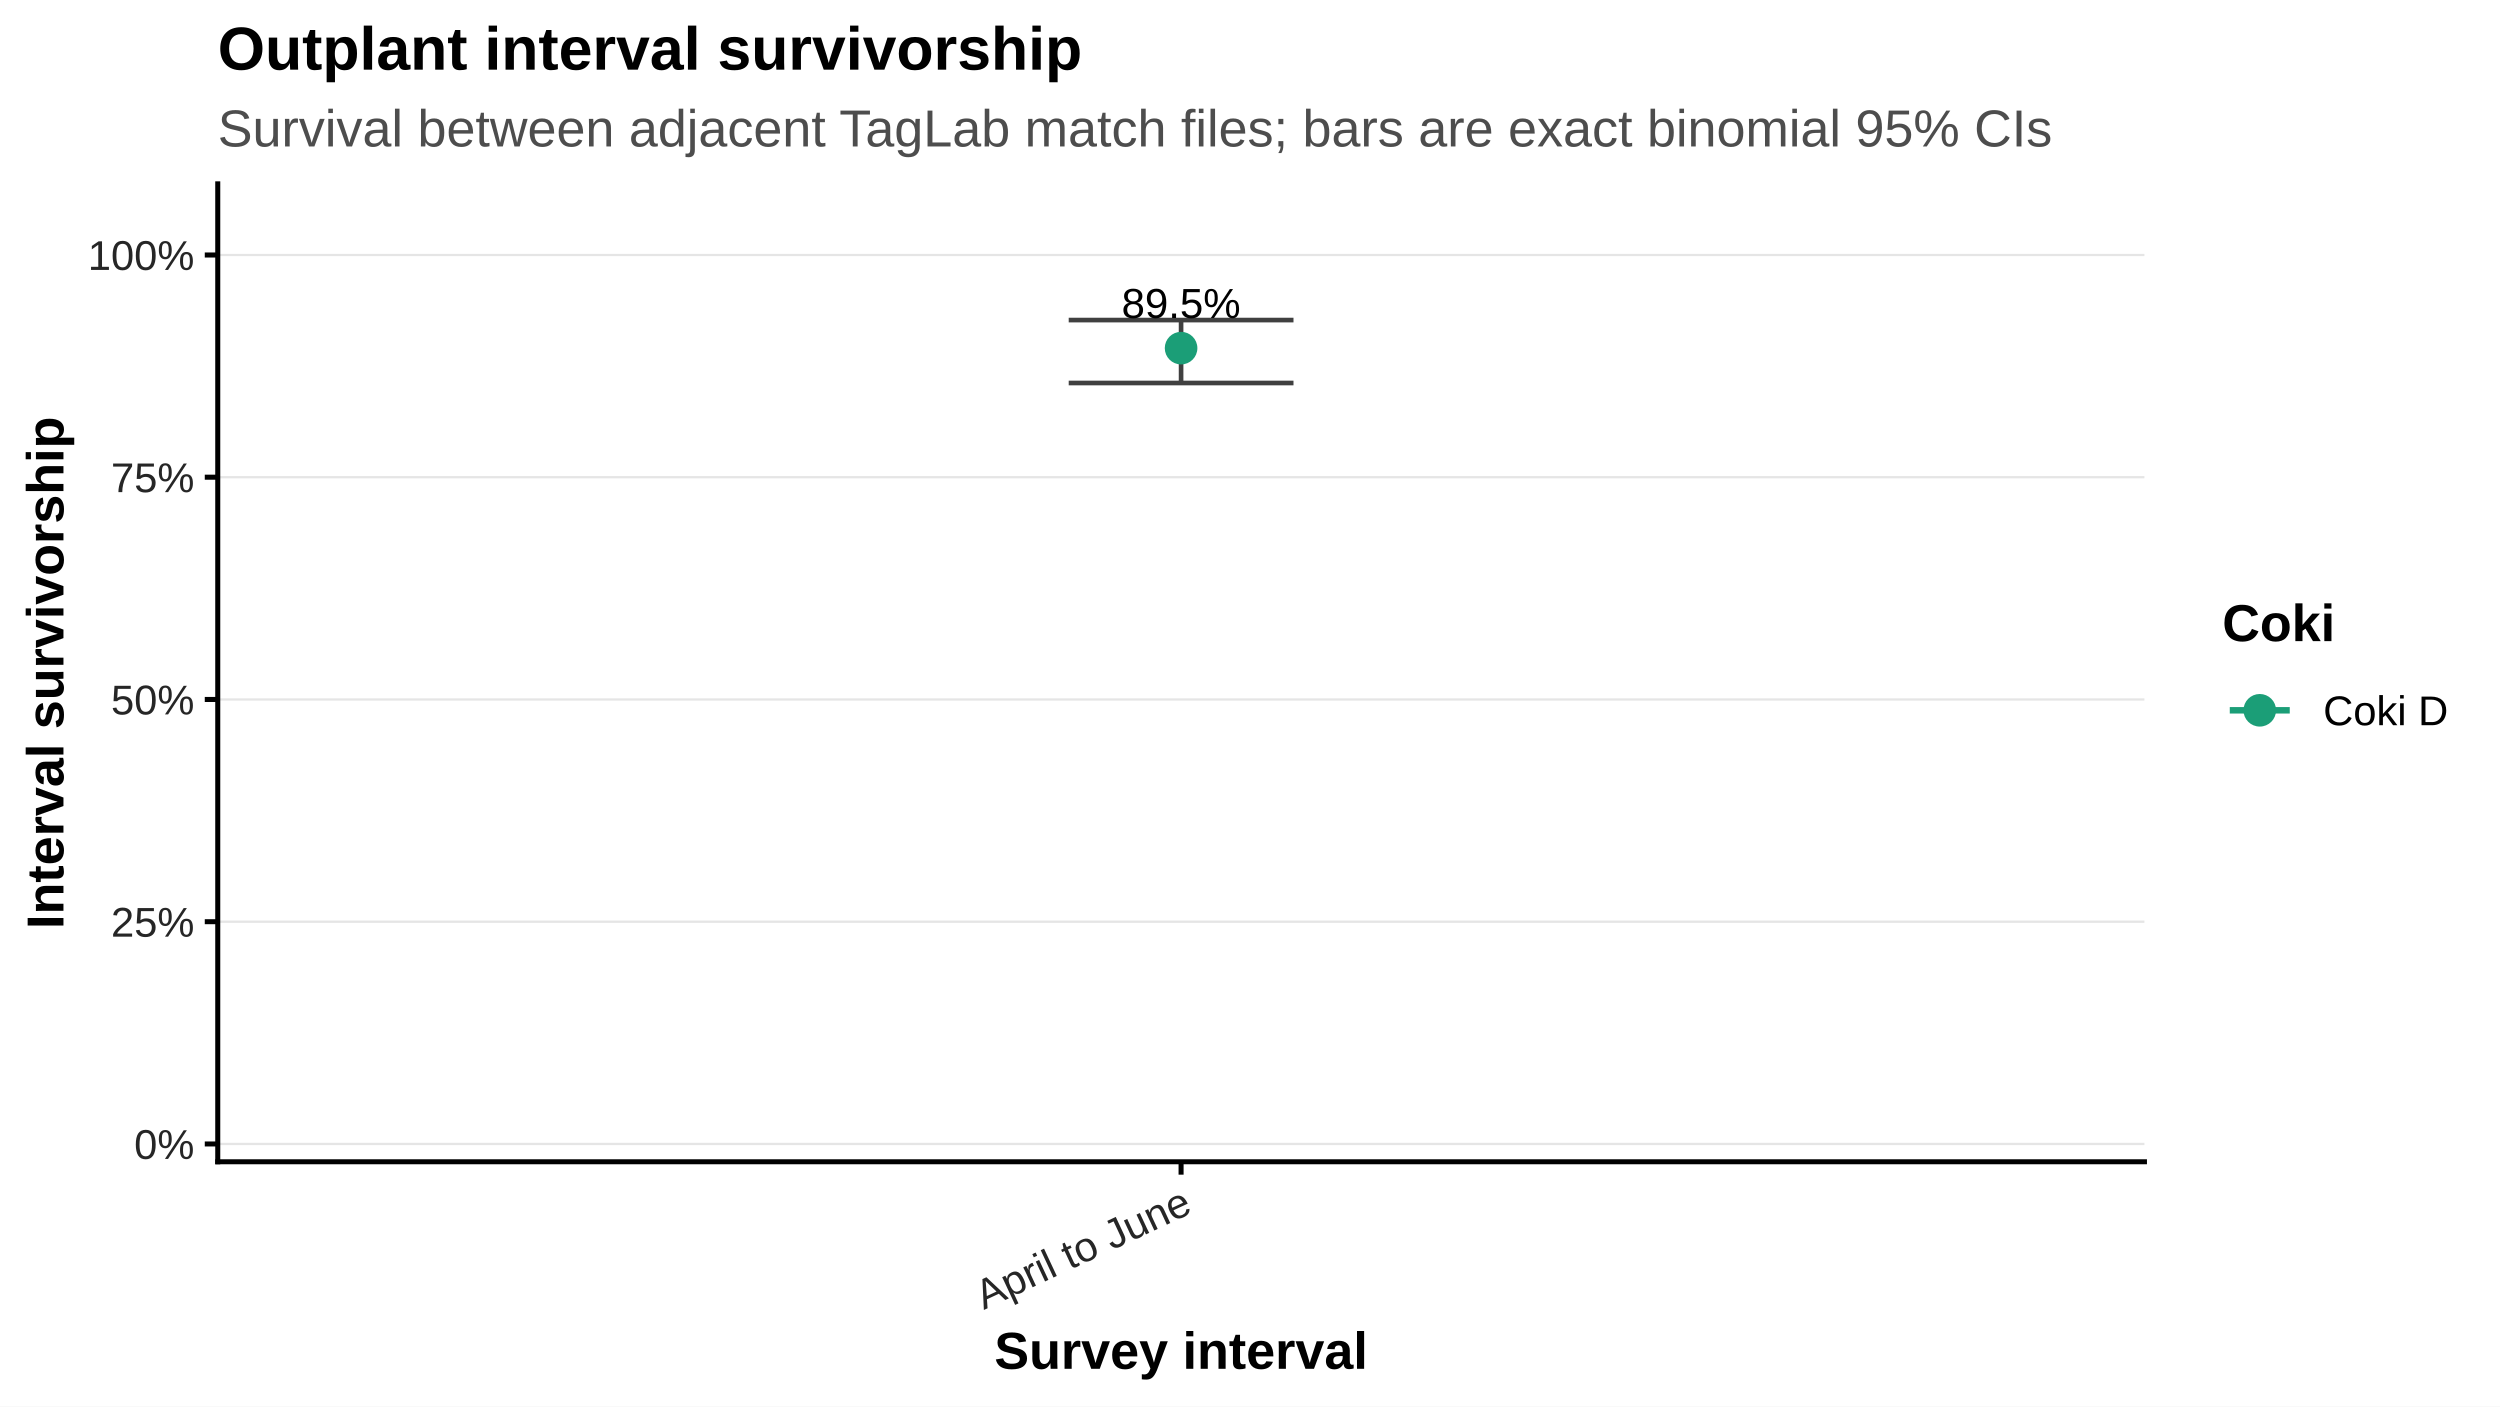
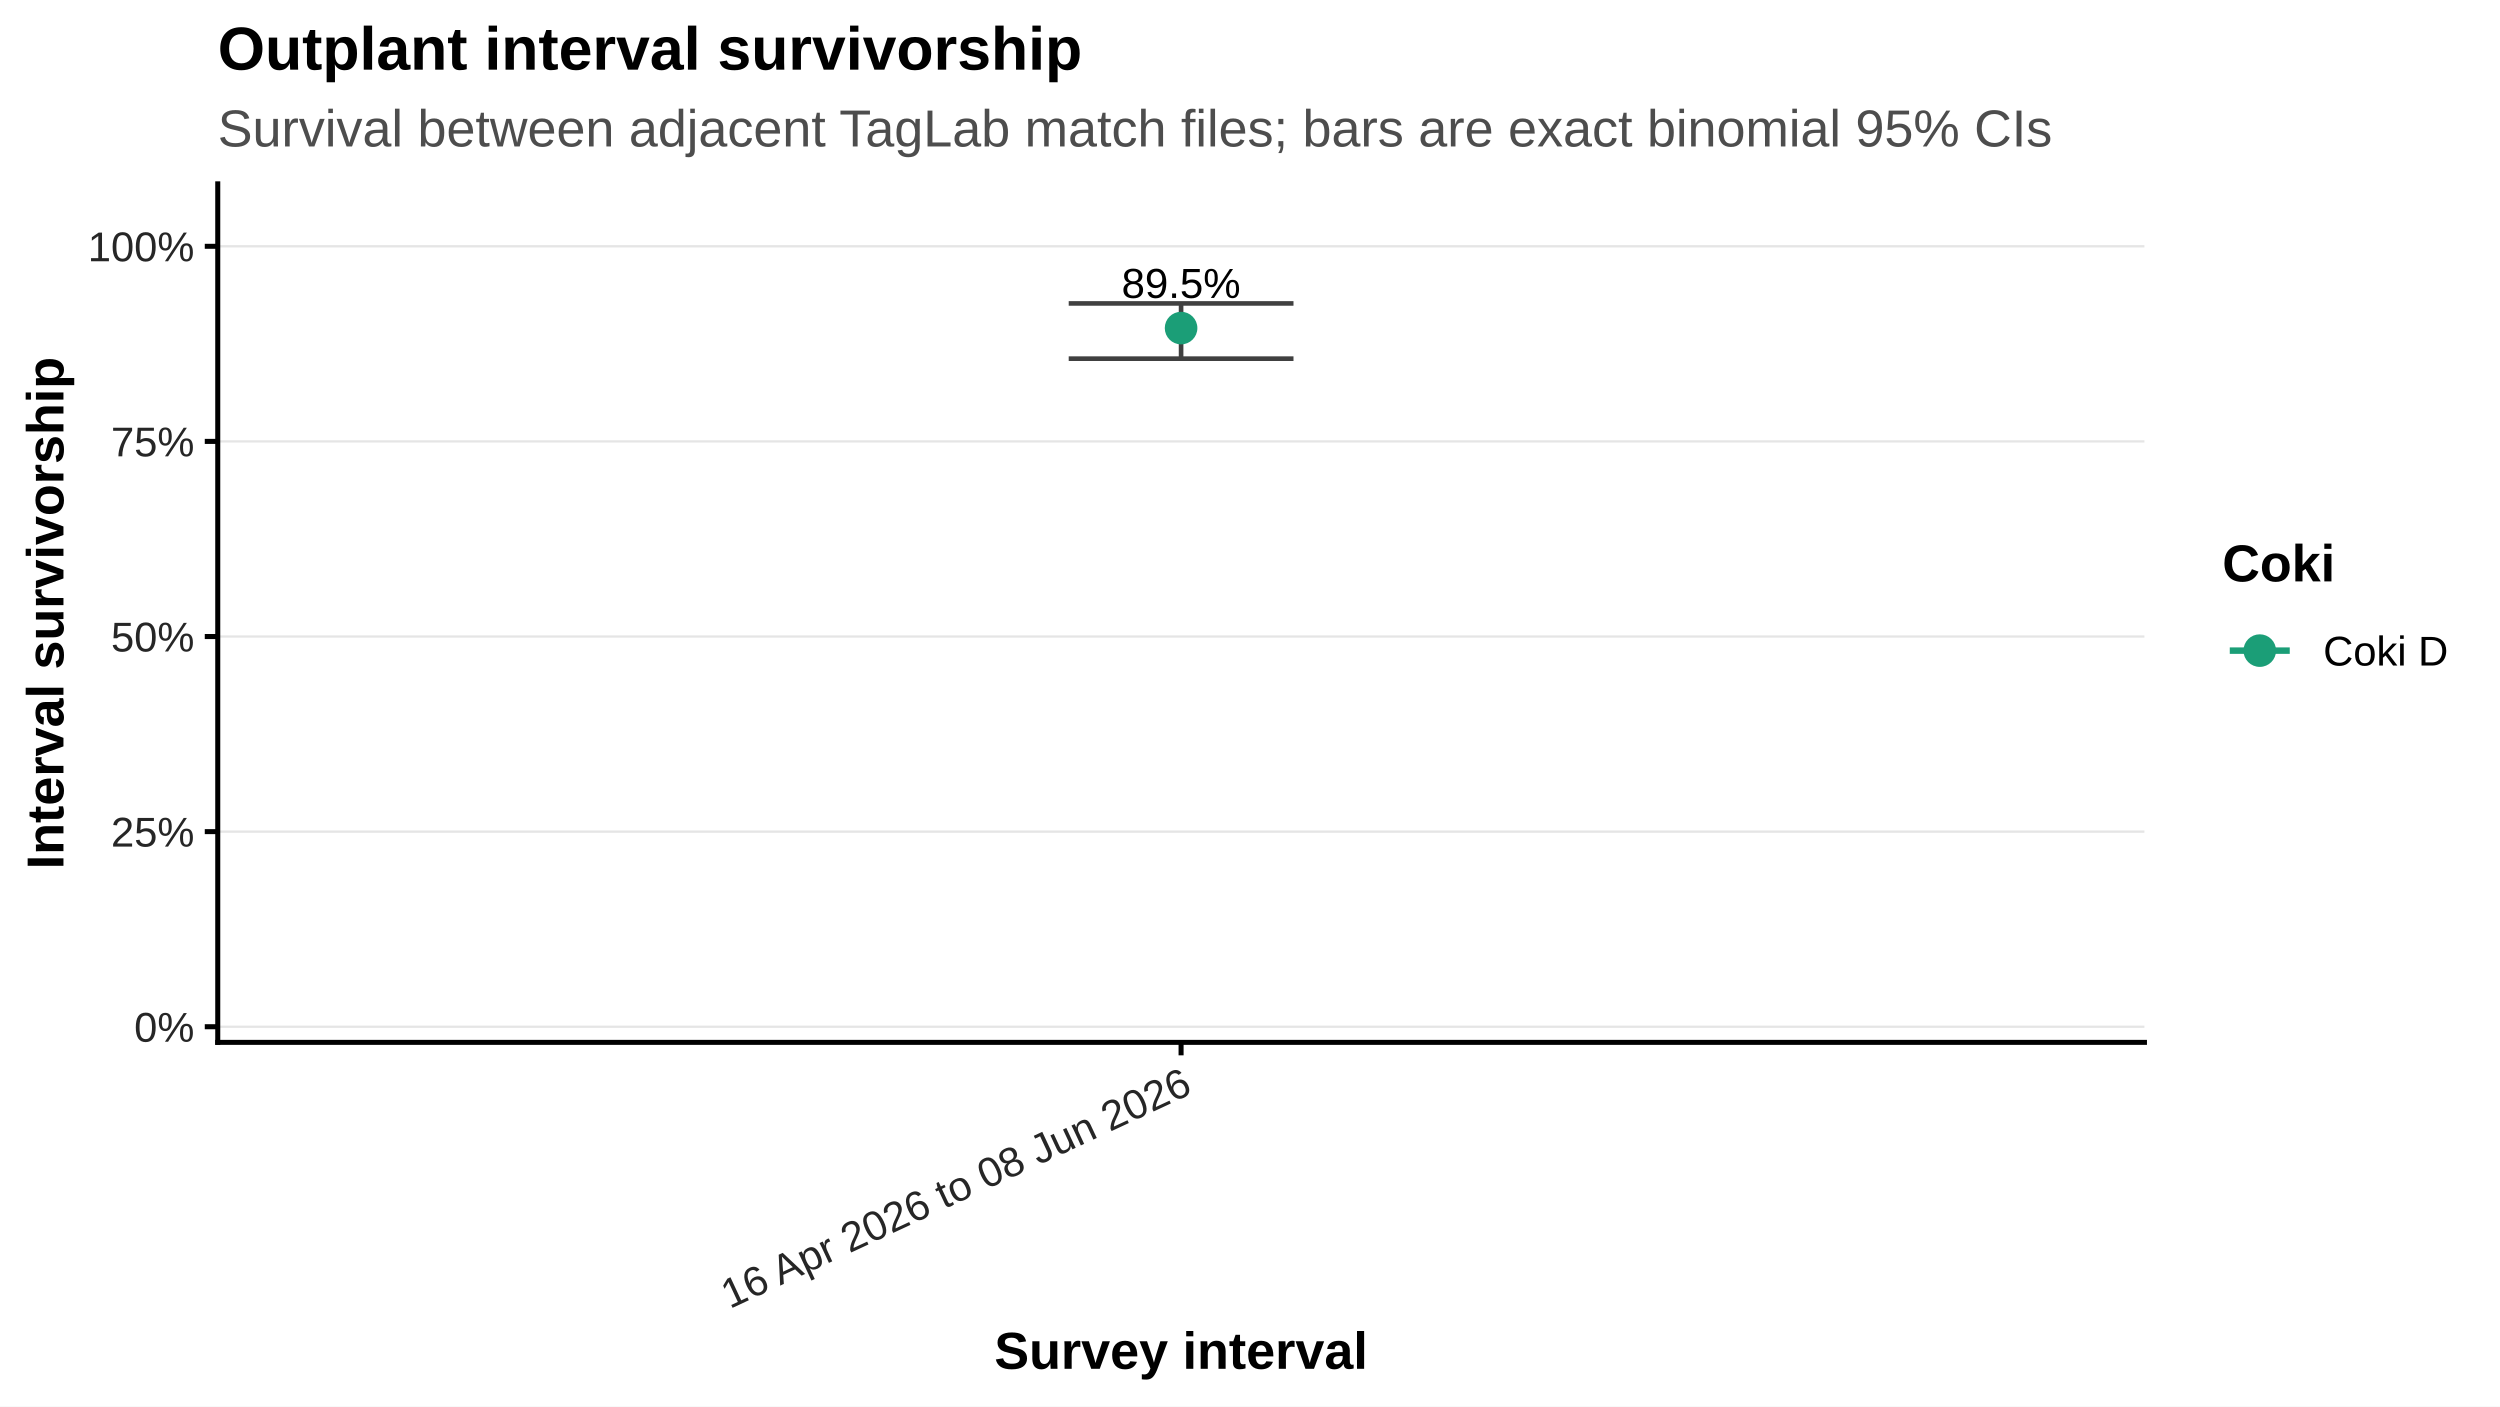
<svg xmlns="http://www.w3.org/2000/svg" class="svglite" width="576.00pt" height="324.00pt" viewBox="0 0 576.00 324.00">
  <defs>
    <style type="text/css">
    .svglite line, .svglite polyline, .svglite polygon, .svglite path, .svglite rect, .svglite circle {
      fill: none;
      stroke: #000000;
      stroke-linecap: round;
      stroke-linejoin: round;
      stroke-miterlimit: 10.00;
    }
    .svglite text {
      white-space: pre;
    }
  </style>
  </defs>
  <rect width="100%" height="100%" style="stroke: none; fill: #FFFFFF;" />
  <defs>
    <clipPath id="cpMC4wMHw1NzYuMDB8MC4wMHwzMjQuMDA=">
      <rect x="0.00" y="0.00" width="576.00" height="324.00" />
    </clipPath>
  </defs>
  <g clip-path="url(#cpMC4wMHw1NzYuMDB8MC4wMHwzMjQuMDA=)">
    <rect x="-0" y="0.00" width="576.00" height="324.00" style="stroke-width: 1.16; stroke: #FFFFFF; fill: #FFFFFF;" />
  </g>
  <defs>
-     <clipPath id="cpNTAuMTd8NDk0LjA4fDQyLjM2fDI2Ny42Nw==">
-       <rect x="50.17" y="42.36" width="443.90" height="225.30" />
+     <clipPath id="cpNTAuMTd8NDk0LjA4fDQyLjM2fDI0MC4xNg==">
+       <rect x="50.17" y="42.36" width="443.90" height="197.80" />
    </clipPath>
  </defs>
-   <g clip-path="url(#cpNTAuMTd8NDk0LjA4fDQyLjM2fDI2Ny42Nw==)">
-     <rect x="50.17" y="42.36" width="443.90" height="225.30" style="stroke-width: 1.16; stroke: none; fill: #FFFFFF;" />
-     <polyline points="50.17,263.57 494.08,263.57 " style="stroke-width: 0.53; stroke: #E5E5E5; stroke-linecap: butt;" />
-     <polyline points="50.17,212.36 494.08,212.36 " style="stroke-width: 0.53; stroke: #E5E5E5; stroke-linecap: butt;" />
-     <polyline points="50.17,161.16 494.08,161.16 " style="stroke-width: 0.53; stroke: #E5E5E5; stroke-linecap: butt;" />
-     <polyline points="50.17,109.95 494.08,109.95 " style="stroke-width: 0.53; stroke: #E5E5E5; stroke-linecap: butt;" />
-     <polyline points="50.17,58.75 494.08,58.75 " style="stroke-width: 0.53; stroke: #E5E5E5; stroke-linecap: butt;" />
-     <polyline points="246.23,73.74 298.02,73.74 " style="stroke-width: 1.07; stroke: #404040; stroke-linecap: butt;" />
-     <polyline points="272.12,73.74 272.12,88.24 " style="stroke-width: 1.07; stroke: #404040; stroke-linecap: butt;" />
-     <polyline points="246.23,88.24 298.02,88.24 " style="stroke-width: 1.07; stroke: #404040; stroke-linecap: butt;" />
-     <circle cx="272.12" cy="80.21" r="3.37" style="stroke-width: 0.77; stroke: #1B9E77; fill: #1B9E77;" />
-     <text x="272.12" y="73.26" text-anchor="middle" style="font-size: 9.67px; font-family: &quot;Arial&quot;;" textLength="27.42px" lengthAdjust="spacingAndGlyphs">89.5%</text>
+   <g clip-path="url(#cpNTAuMTd8NDk0LjA4fDQyLjM2fDI0MC4xNg==)">
+     <rect x="50.17" y="42.36" width="443.90" height="197.80" style="stroke-width: 1.16; stroke: none; fill: #FFFFFF;" />
+     <polyline points="50.17,236.56 494.08,236.56 " style="stroke-width: 0.53; stroke: #E5E5E5; stroke-linecap: butt;" />
+     <polyline points="50.17,191.61 494.08,191.61 " style="stroke-width: 0.53; stroke: #E5E5E5; stroke-linecap: butt;" />
+     <polyline points="50.17,146.66 494.08,146.66 " style="stroke-width: 0.53; stroke: #E5E5E5; stroke-linecap: butt;" />
+     <polyline points="50.17,101.70 494.08,101.70 " style="stroke-width: 0.53; stroke: #E5E5E5; stroke-linecap: butt;" />
+     <polyline points="50.17,56.75 494.08,56.75 " style="stroke-width: 0.53; stroke: #E5E5E5; stroke-linecap: butt;" />
+     <polyline points="246.23,69.91 298.02,69.91 " style="stroke-width: 1.07; stroke: #404040; stroke-linecap: butt;" />
+     <polyline points="272.12,69.91 272.12,82.64 " style="stroke-width: 1.07; stroke: #404040; stroke-linecap: butt;" />
+     <polyline points="246.23,82.64 298.02,82.64 " style="stroke-width: 1.07; stroke: #404040; stroke-linecap: butt;" />
+     <circle cx="272.12" cy="75.59" r="3.37" style="stroke-width: 0.77; stroke: #1B9E77; fill: #1B9E77;" />
+     <text x="272.12" y="68.64" text-anchor="middle" style="font-size: 9.67px; font-family: &quot;Arial&quot;;" textLength="27.42px" lengthAdjust="spacingAndGlyphs">89.5%</text>
  </g>
  <g clip-path="url(#cpMC4wMHw1NzYuMDB8MC4wMHwzMjQuMDA=)">
-     <polyline points="50.17,267.67 50.17,42.36 " style="stroke-width: 1.16; stroke-linecap: square;" />
-     <text x="44.79" y="267.01" text-anchor="end" style="font-size: 9.60px;fill: #262626; font-family: &quot;Arial&quot;;" textLength="13.87px" lengthAdjust="spacingAndGlyphs">0%</text>
-     <text x="44.79" y="215.81" text-anchor="end" style="font-size: 9.60px;fill: #262626; font-family: &quot;Arial&quot;;" textLength="19.20px" lengthAdjust="spacingAndGlyphs">25%</text>
-     <text x="44.79" y="164.60" text-anchor="end" style="font-size: 9.60px;fill: #262626; font-family: &quot;Arial&quot;;" textLength="19.20px" lengthAdjust="spacingAndGlyphs">50%</text>
-     <text x="44.79" y="113.39" text-anchor="end" style="font-size: 9.60px;fill: #262626; font-family: &quot;Arial&quot;;" textLength="19.20px" lengthAdjust="spacingAndGlyphs">75%</text>
-     <text x="44.79" y="62.19" text-anchor="end" style="font-size: 9.60px;fill: #262626; font-family: &quot;Arial&quot;;" textLength="24.54px" lengthAdjust="spacingAndGlyphs">100%</text>
-     <polyline points="47.18,263.57 50.17,263.57 " style="stroke-width: 1.16; stroke-linecap: butt;" />
-     <polyline points="47.18,212.36 50.17,212.36 " style="stroke-width: 1.16; stroke-linecap: butt;" />
-     <polyline points="47.18,161.16 50.17,161.16 " style="stroke-width: 1.16; stroke-linecap: butt;" />
-     <polyline points="47.18,109.95 50.17,109.95 " style="stroke-width: 1.16; stroke-linecap: butt;" />
-     <polyline points="47.18,58.75 50.17,58.75 " style="stroke-width: 1.16; stroke-linecap: butt;" />
-     <polyline points="50.17,267.67 494.08,267.67 " style="stroke-width: 1.16; stroke-linecap: square;" />
-     <polyline points="272.12,270.65 272.12,267.67 " style="stroke-width: 1.16; stroke-linecap: butt;" />
-     <text transform="translate(275.03,279.28) rotate(-25)" text-anchor="end" style="font-size: 9.60px;fill: #262626; font-family: &quot;Arial&quot;;" textLength="53.32px" lengthAdjust="spacingAndGlyphs">April to June</text>
+     <polyline points="50.17,240.16 50.17,42.36 " style="stroke-width: 1.16; stroke-linecap: square;" />
+     <text x="44.79" y="240.01" text-anchor="end" style="font-size: 9.60px;fill: #262626; font-family: &quot;Arial&quot;;" textLength="13.87px" lengthAdjust="spacingAndGlyphs">0%</text>
+     <text x="44.79" y="195.05" text-anchor="end" style="font-size: 9.60px;fill: #262626; font-family: &quot;Arial&quot;;" textLength="19.20px" lengthAdjust="spacingAndGlyphs">25%</text>
+     <text x="44.79" y="150.10" text-anchor="end" style="font-size: 9.60px;fill: #262626; font-family: &quot;Arial&quot;;" textLength="19.20px" lengthAdjust="spacingAndGlyphs">50%</text>
+     <text x="44.79" y="105.14" text-anchor="end" style="font-size: 9.60px;fill: #262626; font-family: &quot;Arial&quot;;" textLength="19.20px" lengthAdjust="spacingAndGlyphs">75%</text>
+     <text x="44.79" y="60.19" text-anchor="end" style="font-size: 9.60px;fill: #262626; font-family: &quot;Arial&quot;;" textLength="24.54px" lengthAdjust="spacingAndGlyphs">100%</text>
+     <polyline points="47.18,236.56 50.17,236.56 " style="stroke-width: 1.16; stroke-linecap: butt;" />
+     <polyline points="47.18,191.61 50.17,191.61 " style="stroke-width: 1.16; stroke-linecap: butt;" />
+     <polyline points="47.18,146.66 50.17,146.66 " style="stroke-width: 1.16; stroke-linecap: butt;" />
+     <polyline points="47.18,101.70 50.17,101.70 " style="stroke-width: 1.16; stroke-linecap: butt;" />
+     <polyline points="47.18,56.75 50.17,56.75 " style="stroke-width: 1.16; stroke-linecap: butt;" />
+     <polyline points="50.17,240.16 494.08,240.16 " style="stroke-width: 1.16; stroke-linecap: square;" />
+     <polyline points="272.12,243.15 272.12,240.16 " style="stroke-width: 1.16; stroke-linecap: butt;" />
+     <text transform="translate(275.03,251.78) rotate(-25)" text-anchor="end" style="font-size: 9.60px;fill: #262626; font-family: &quot;Arial&quot;;" textLength="118.40px" lengthAdjust="spacingAndGlyphs">16 Apr 2026 to 08 Jun 2026</text>
    <text x="272.12" y="315.37" text-anchor="middle" style="font-size: 12.00px; font-weight: bold; font-family: &quot;Arial&quot;;" textLength="86.05px" lengthAdjust="spacingAndGlyphs">Survey interval</text>
-     <text transform="translate(14.62,155.01) rotate(-90)" text-anchor="middle" style="font-size: 12.00px; font-weight: bold; font-family: &quot;Arial&quot;;" textLength="118.05px" lengthAdjust="spacingAndGlyphs">Interval survivorship</text>
-     <rect x="506.03" y="131.76" width="63.99" height="46.50" style="stroke-width: 1.16; stroke: none; fill: #FFFFFF;" />
-     <text x="512.01" y="147.71" style="font-size: 12.00px; font-weight: bold; font-family: &quot;Arial&quot;;" textLength="26.01px" lengthAdjust="spacingAndGlyphs">Coki</text>
-     <rect x="512.01" y="155.01" width="17.28" height="17.28" style="stroke-width: 1.16; stroke: none; fill: #FFFFFF;" />
-     <line x1="513.74" y1="163.65" x2="527.56" y2="163.65" style="stroke-width: 1.49; stroke: #1B9E77; stroke-linecap: butt;" />
-     <circle cx="520.65" cy="163.65" r="3.37" style="stroke-width: 0.77; stroke: #1B9E77; fill: #1B9E77;" />
-     <text x="535.27" y="167.09" style="font-size: 9.60px; font-family: &quot;Arial&quot;;" textLength="28.78px" lengthAdjust="spacingAndGlyphs">Coki D</text>
+     <text transform="translate(14.62,141.26) rotate(-90)" text-anchor="middle" style="font-size: 12.00px; font-weight: bold; font-family: &quot;Arial&quot;;" textLength="118.05px" lengthAdjust="spacingAndGlyphs">Interval survivorship</text>
+     <rect x="506.03" y="118.01" width="63.99" height="46.50" style="stroke-width: 1.16; stroke: none; fill: #FFFFFF;" />
+     <text x="512.01" y="133.95" style="font-size: 12.00px; font-weight: bold; font-family: &quot;Arial&quot;;" textLength="26.01px" lengthAdjust="spacingAndGlyphs">Coki</text>
+     <rect x="512.01" y="141.26" width="17.28" height="17.28" style="stroke-width: 1.16; stroke: none; fill: #FFFFFF;" />
+     <line x1="513.74" y1="149.90" x2="527.56" y2="149.90" style="stroke-width: 1.49; stroke: #1B9E77; stroke-linecap: butt;" />
+     <circle cx="520.65" cy="149.90" r="3.37" style="stroke-width: 0.77; stroke: #1B9E77; fill: #1B9E77;" />
+     <text x="535.27" y="153.34" style="font-size: 9.60px; font-family: &quot;Arial&quot;;" textLength="28.78px" lengthAdjust="spacingAndGlyphs">Coki D</text>
    <text x="50.17" y="33.74" style="font-size: 12.00px;fill: #4D4D4D; font-family: &quot;Arial&quot;;" textLength="424.20px" lengthAdjust="spacingAndGlyphs">Survival between adjacent TagLab match files; bars are exact binomial 95% CIs</text>
    <text x="50.17" y="16.05" style="font-size: 14.00px; font-weight: bold; font-family: &quot;Arial&quot;;" textLength="199.07px" lengthAdjust="spacingAndGlyphs">Outplant interval survivorship</text>
  </g>
</svg>
